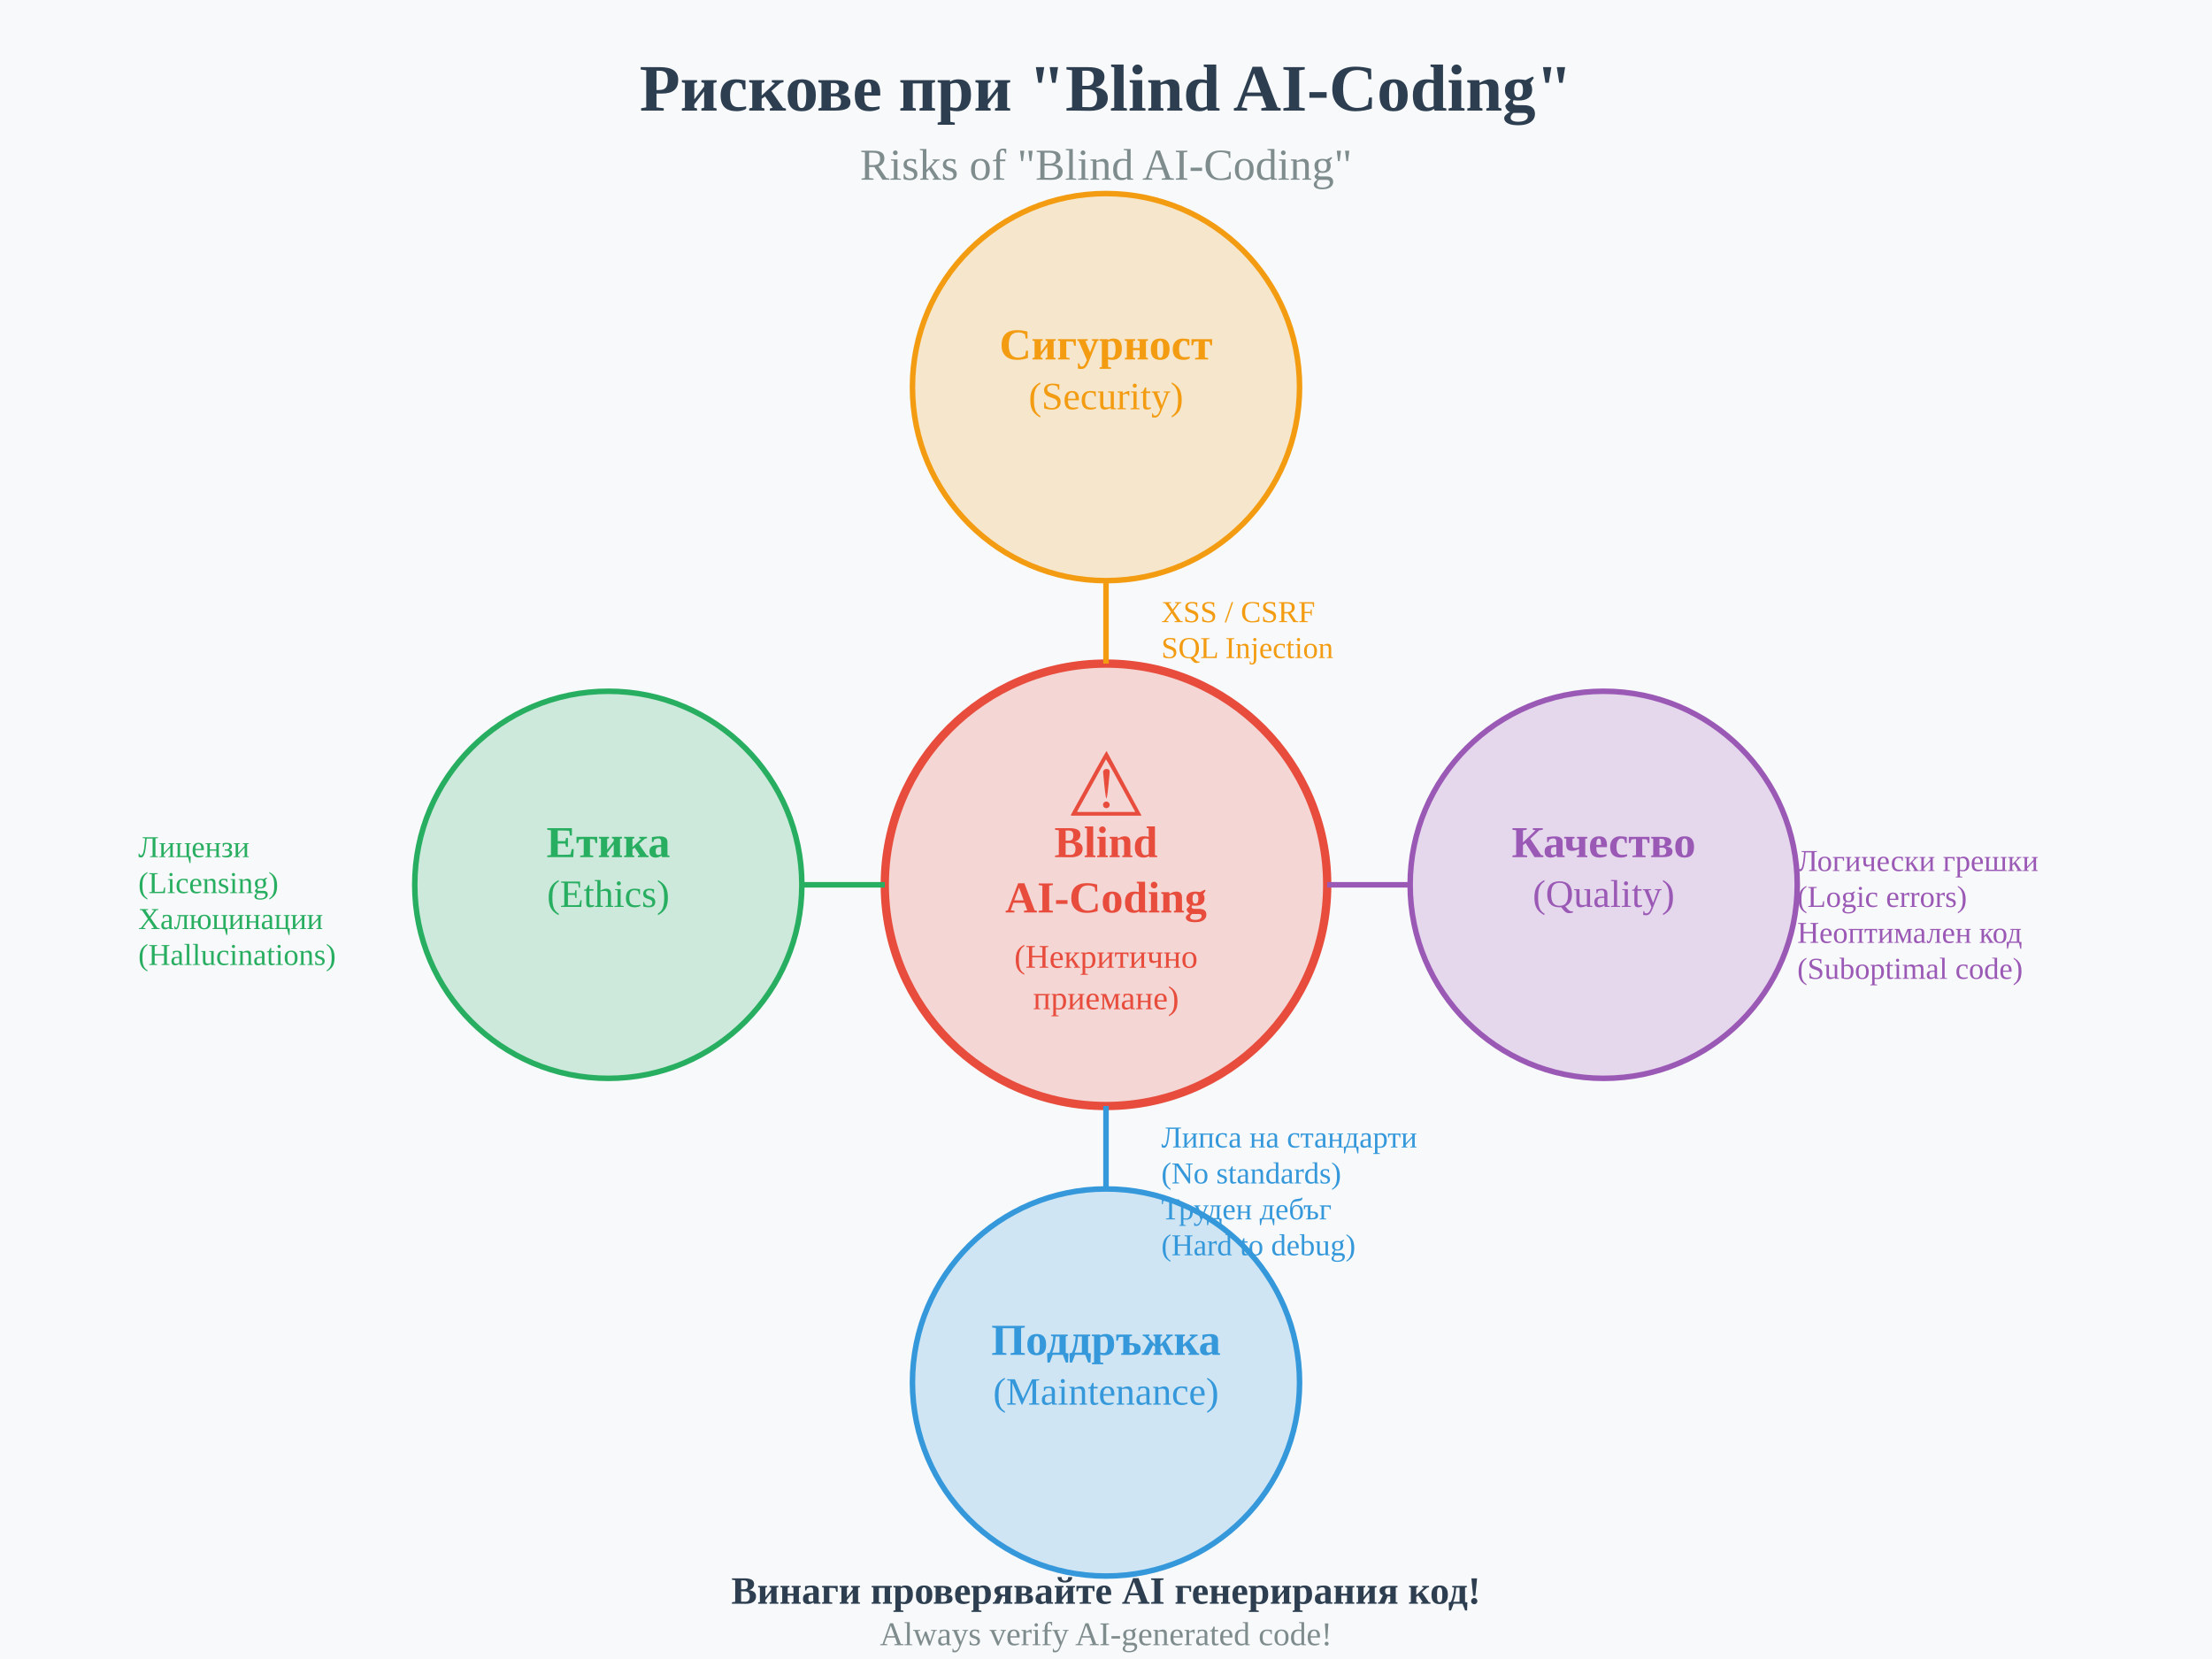
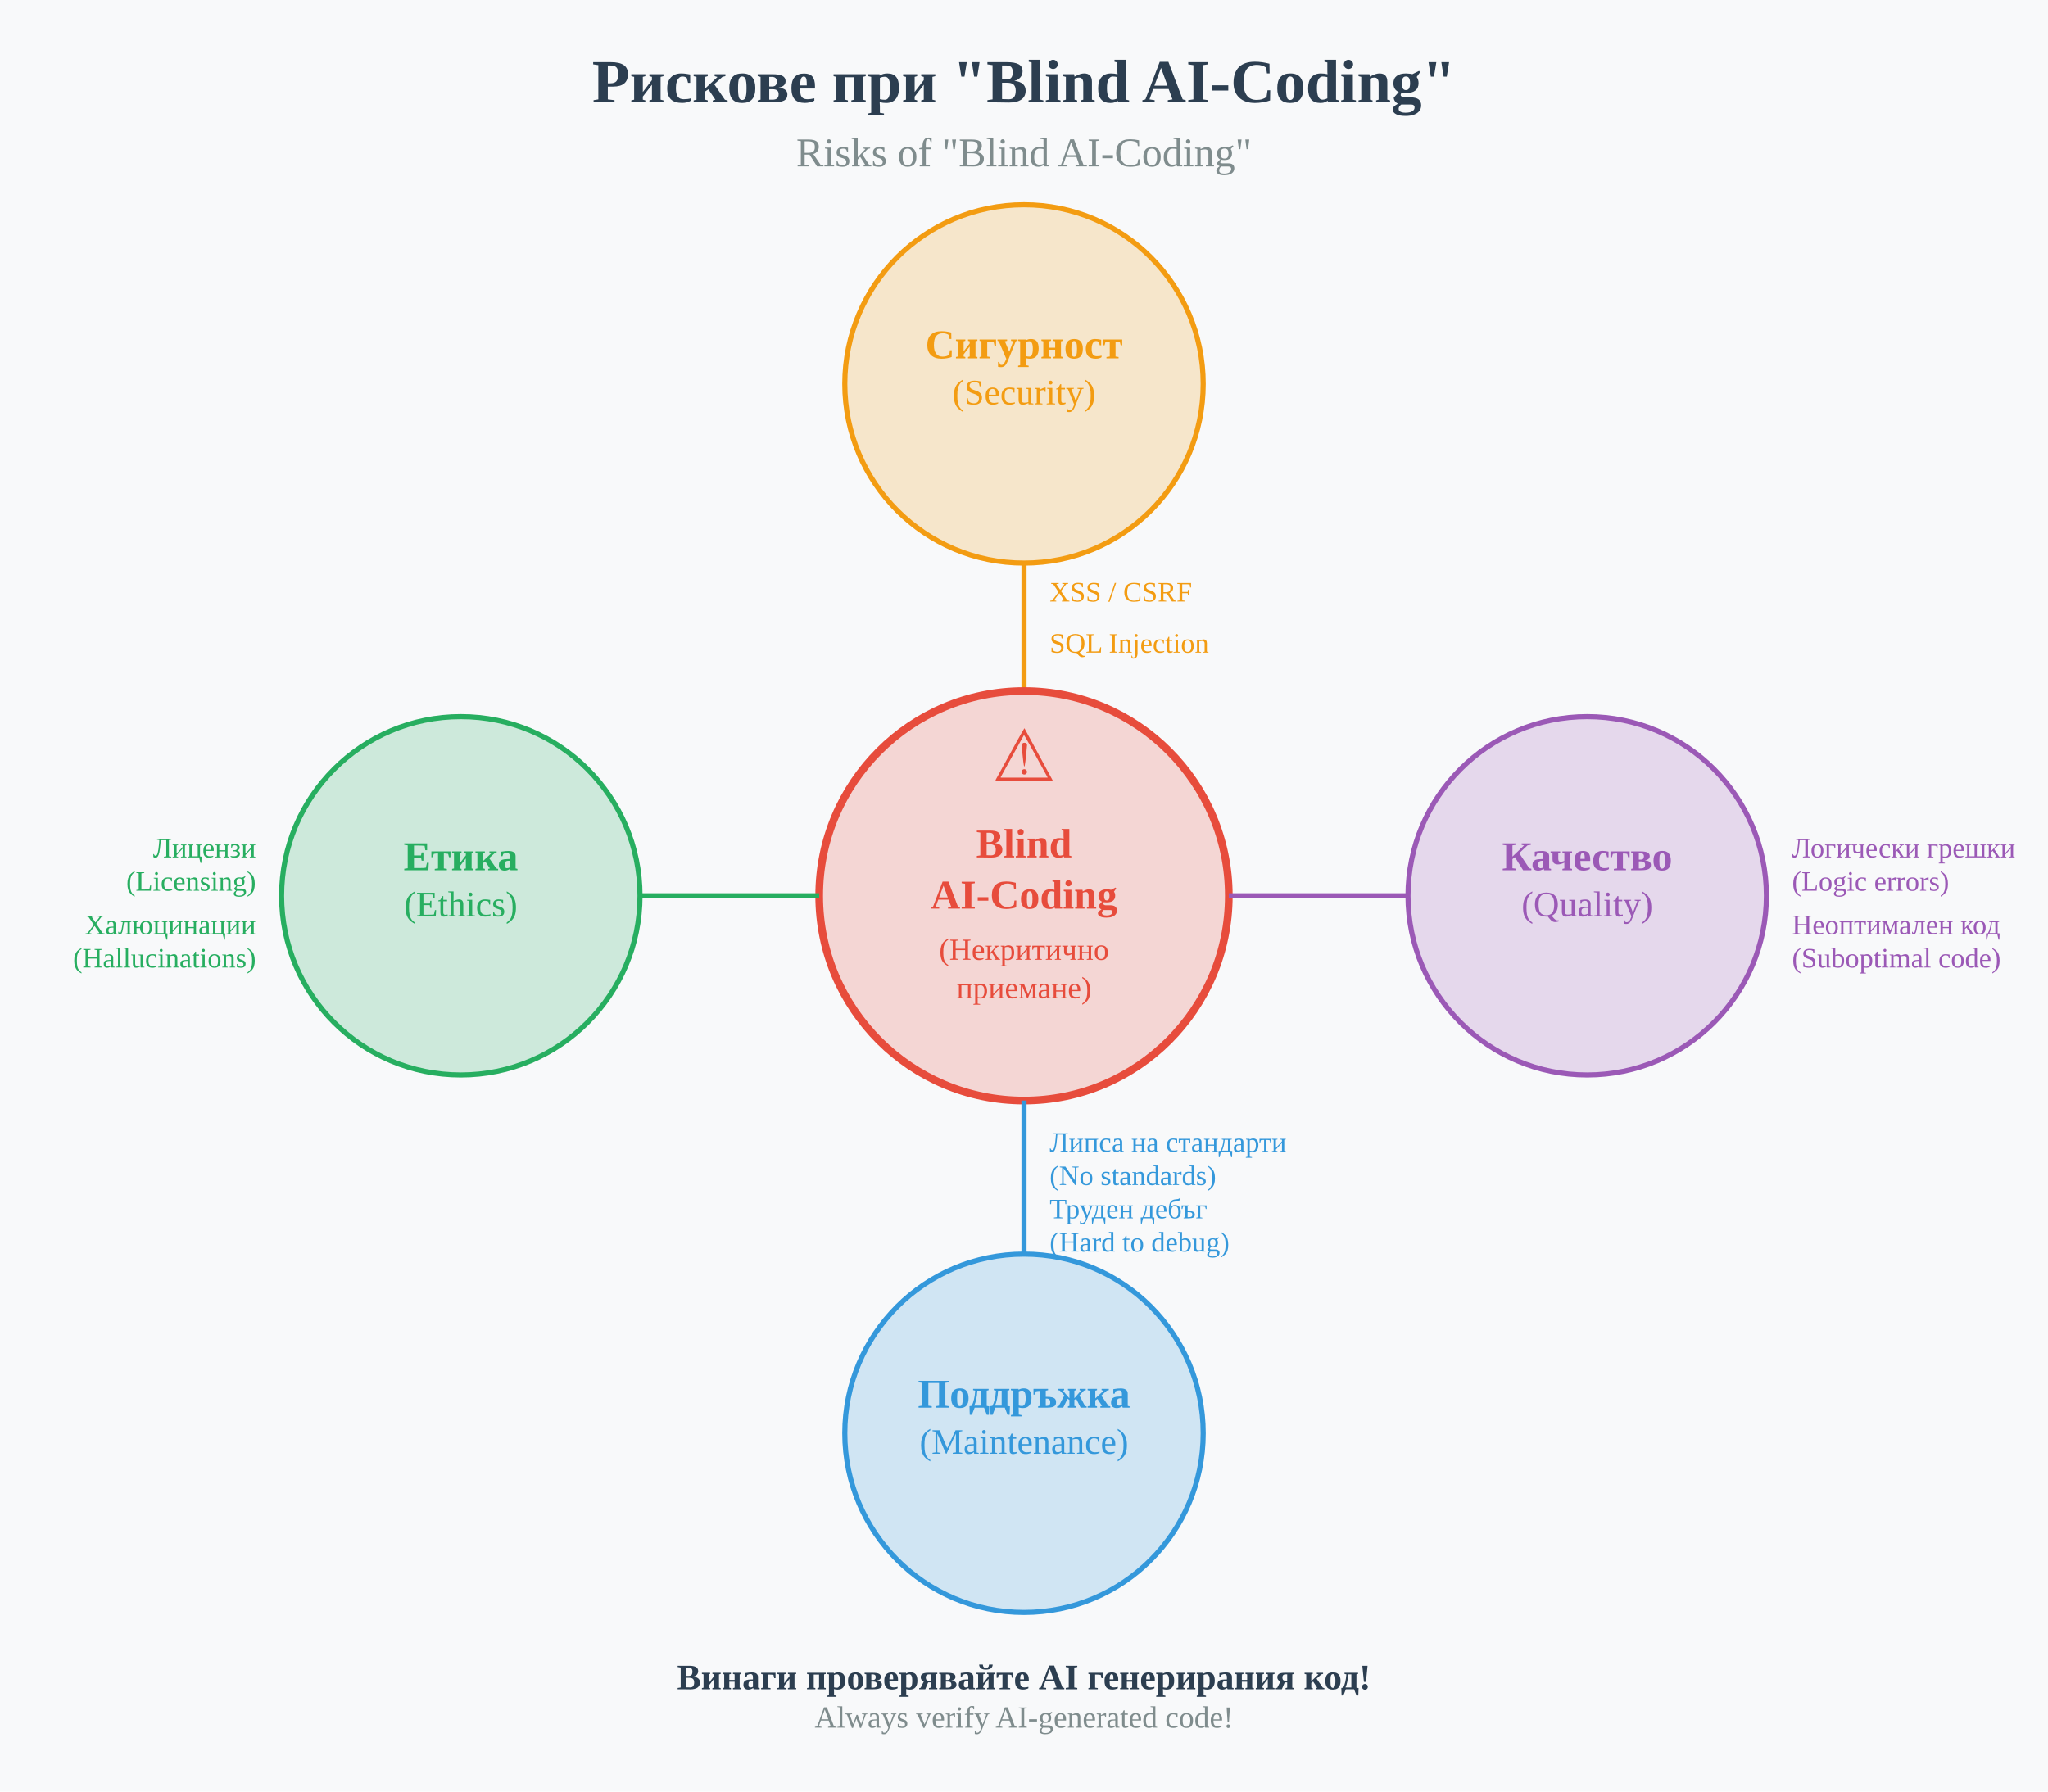
- <svg xmlns="http://www.w3.org/2000/svg" width="800" height="600" viewBox="0 0 800 600">
-   <rect width="800" height="600" fill="var(--svg-bg, #f8f9fa)" />
+ <svg xmlns="http://www.w3.org/2000/svg" width="800" height="700" viewBox="0 0 800 700">
+   <rect width="800" height="700" fill="var(--svg-bg, #f8f9fa)" />
  <text x="400" y="40" text-anchor="middle" font-size="24" font-weight="bold" fill="var(--svg-text, #2c3e50)">Рискове при "Blind AI-Coding"</text>
  <text x="400" y="65" text-anchor="middle" font-size="16" fill="var(--svg-text, #7f8c8d)">Risks of "Blind AI-Coding"</text>
-   <circle cx="400" cy="320" r="80" fill="#e74c3c" fill-opacity="0.2" stroke="#e74c3c" stroke-width="3" />
-   <text x="400" y="310" text-anchor="middle" font-size="16" font-weight="bold" fill="#e74c3c">Blind</text>
-   <text x="400" y="330" text-anchor="middle" font-size="16" font-weight="bold" fill="#e74c3c">AI-Coding</text>
-   <text x="400" y="350" text-anchor="middle" font-size="12" fill="#e74c3c">(Некритично</text>
-   <text x="400" y="365" text-anchor="middle" font-size="12" fill="#e74c3c">приемане)</text>
-   <circle cx="400" cy="140" r="70" fill="#f39c12" fill-opacity="0.2" stroke="#f39c12" stroke-width="2" />
-   <text x="400" y="130" text-anchor="middle" font-size="16" font-weight="bold" fill="#f39c12">Сигурност</text>
-   <text x="400" y="148" text-anchor="middle" font-size="14" fill="#f39c12">(Security)</text>
-   <line x1="400" y1="210" x2="400" y2="240" stroke="#f39c12" stroke-width="2" />
-   <text x="420" y="225" text-anchor="start" font-size="11" fill="#f39c12">XSS / CSRF</text>
-   <text x="420" y="238" text-anchor="start" font-size="11" fill="#f39c12">SQL Injection</text>
-   <circle cx="580" cy="320" r="70" fill="#9b59b6" fill-opacity="0.2" stroke="#9b59b6" stroke-width="2" />
-   <text x="580" y="310" text-anchor="middle" font-size="16" font-weight="bold" fill="#9b59b6">Качество</text>
-   <text x="580" y="328" text-anchor="middle" font-size="14" fill="#9b59b6">(Quality)</text>
-   <line x1="480" y1="320" x2="510" y2="320" stroke="#9b59b6" stroke-width="2" />
-   <text x="650" y="315" text-anchor="start" font-size="11" fill="#9b59b6">Логически грешки</text>
-   <text x="650" y="328" text-anchor="start" font-size="11" fill="#9b59b6">(Logic errors)</text>
-   <text x="650" y="341" text-anchor="start" font-size="11" fill="#9b59b6">Неоптимален код</text>
-   <text x="650" y="354" text-anchor="start" font-size="11" fill="#9b59b6">(Suboptimal code)</text>
-   <circle cx="400" cy="500" r="70" fill="#3498db" fill-opacity="0.2" stroke="#3498db" stroke-width="2" />
-   <text x="400" y="490" text-anchor="middle" font-size="16" font-weight="bold" fill="#3498db">Поддръжка</text>
-   <text x="400" y="508" text-anchor="middle" font-size="14" fill="#3498db">(Maintenance)</text>
-   <line x1="400" y1="400" x2="400" y2="430" stroke="#3498db" stroke-width="2" />
-   <text x="420" y="415" text-anchor="start" font-size="11" fill="#3498db">Липса на стандарти</text>
-   <text x="420" y="428" text-anchor="start" font-size="11" fill="#3498db">(No standards)</text>
-   <text x="420" y="441" text-anchor="start" font-size="11" fill="#3498db">Труден дебъг</text>
-   <text x="420" y="454" text-anchor="start" font-size="11" fill="#3498db">(Hard to debug)</text>
-   <circle cx="220" cy="320" r="70" fill="#27ae60" fill-opacity="0.2" stroke="#27ae60" stroke-width="2" />
-   <text x="220" y="310" text-anchor="middle" font-size="16" font-weight="bold" fill="#27ae60">Етика</text>
-   <text x="220" y="328" text-anchor="middle" font-size="14" fill="#27ae60">(Ethics)</text>
-   <line x1="290" y1="320" x2="320" y2="320" stroke="#27ae60" stroke-width="2" />
-   <text x="50" y="310" text-anchor="start" font-size="11" fill="#27ae60">Лицензи</text>
-   <text x="50" y="323" text-anchor="start" font-size="11" fill="#27ae60">(Licensing)</text>
-   <text x="50" y="336" text-anchor="start" font-size="11" fill="#27ae60">Халюцинации</text>
-   <text x="50" y="349" text-anchor="start" font-size="11" fill="#27ae60">(Hallucinations)</text>
-   <text x="400" y="295" text-anchor="middle" font-size="32" fill="#e74c3c">⚠️</text>
-   <text x="400" y="580" text-anchor="middle" font-size="14" font-weight="bold" fill="var(--svg-text, #2c3e50)">Винаги проверявайте AI генерирания код!</text>
-   <text x="400" y="595" text-anchor="middle" font-size="12" fill="var(--svg-text, #7f8c8d)">Always verify AI-generated code!</text>
+   <circle cx="400" cy="150" r="70" fill="#f39c12" fill-opacity="0.2" stroke="#f39c12" stroke-width="2" />
+   <text x="400" y="140" text-anchor="middle" font-size="16" font-weight="bold" fill="#f39c12">Сигурност</text>
+   <text x="400" y="158" text-anchor="middle" font-size="14" fill="#f39c12">(Security)</text>
+   <line x1="400" y1="220" x2="400" y2="270" stroke="#f39c12" stroke-width="2" />
+   <text x="410" y="235" text-anchor="start" font-size="11" fill="#f39c12">XSS / CSRF</text>
+   <text x="410" y="255" text-anchor="start" font-size="11" fill="#f39c12">SQL Injection</text>
+   <circle cx="400" cy="350" r="80" fill="#e74c3c" fill-opacity="0.2" stroke="#e74c3c" stroke-width="3" />
+   <text x="400" y="305" text-anchor="middle" font-size="28" fill="#e74c3c">⚠️</text>
+   <text x="400" y="335" text-anchor="middle" font-size="16" font-weight="bold" fill="#e74c3c">Blind</text>
+   <text x="400" y="355" text-anchor="middle" font-size="16" font-weight="bold" fill="#e74c3c">AI-Coding</text>
+   <text x="400" y="375" text-anchor="middle" font-size="12" fill="#e74c3c">(Некритично</text>
+   <text x="400" y="390" text-anchor="middle" font-size="12" fill="#e74c3c">приемане)</text>
+   <circle cx="620" cy="350" r="70" fill="#9b59b6" fill-opacity="0.2" stroke="#9b59b6" stroke-width="2" />
+   <text x="620" y="340" text-anchor="middle" font-size="16" font-weight="bold" fill="#9b59b6">Качество</text>
+   <text x="620" y="358" text-anchor="middle" font-size="14" fill="#9b59b6">(Quality)</text>
+   <line x1="480" y1="350" x2="550" y2="350" stroke="#9b59b6" stroke-width="2" />
+   <text x="700" y="335" text-anchor="start" font-size="11" fill="#9b59b6">Логически грешки</text>
+   <text x="700" y="348" text-anchor="start" font-size="11" fill="#9b59b6">(Logic errors)</text>
+   <text x="700" y="365" text-anchor="start" font-size="11" fill="#9b59b6">Неоптимален код</text>
+   <text x="700" y="378" text-anchor="start" font-size="11" fill="#9b59b6">(Suboptimal code)</text>
+   <circle cx="400" cy="560" r="70" fill="#3498db" fill-opacity="0.2" stroke="#3498db" stroke-width="2" />
+   <text x="400" y="550" text-anchor="middle" font-size="16" font-weight="bold" fill="#3498db">Поддръжка</text>
+   <text x="400" y="568" text-anchor="middle" font-size="14" fill="#3498db">(Maintenance)</text>
+   <line x1="400" y1="430" x2="400" y2="490" stroke="#3498db" stroke-width="2" />
+   <text x="410" y="450" text-anchor="start" font-size="11" fill="#3498db">Липса на стандарти</text>
+   <text x="410" y="463" text-anchor="start" font-size="11" fill="#3498db">(No standards)</text>
+   <text x="410" y="476" text-anchor="start" font-size="11" fill="#3498db">Труден дебъг</text>
+   <text x="410" y="489" text-anchor="start" font-size="11" fill="#3498db">(Hard to debug)</text>
+   <circle cx="180" cy="350" r="70" fill="#27ae60" fill-opacity="0.2" stroke="#27ae60" stroke-width="2" />
+   <text x="180" y="340" text-anchor="middle" font-size="16" font-weight="bold" fill="#27ae60">Етика</text>
+   <text x="180" y="358" text-anchor="middle" font-size="14" fill="#27ae60">(Ethics)</text>
+   <line x1="250" y1="350" x2="320" y2="350" stroke="#27ae60" stroke-width="2" />
+   <text x="100" y="335" text-anchor="end" font-size="11" fill="#27ae60">Лицензи</text>
+   <text x="100" y="348" text-anchor="end" font-size="11" fill="#27ae60">(Licensing)</text>
+   <text x="100" y="365" text-anchor="end" font-size="11" fill="#27ae60">Халюцинации</text>
+   <text x="100" y="378" text-anchor="end" font-size="11" fill="#27ae60">(Hallucinations)</text>
+   <text x="400" y="660" text-anchor="middle" font-size="14" font-weight="bold" fill="var(--svg-text, #2c3e50)">Винаги проверявайте AI генерирания код!</text>
+   <text x="400" y="675" text-anchor="middle" font-size="12" fill="var(--svg-text, #7f8c8d)">Always verify AI-generated code!</text>
</svg>
